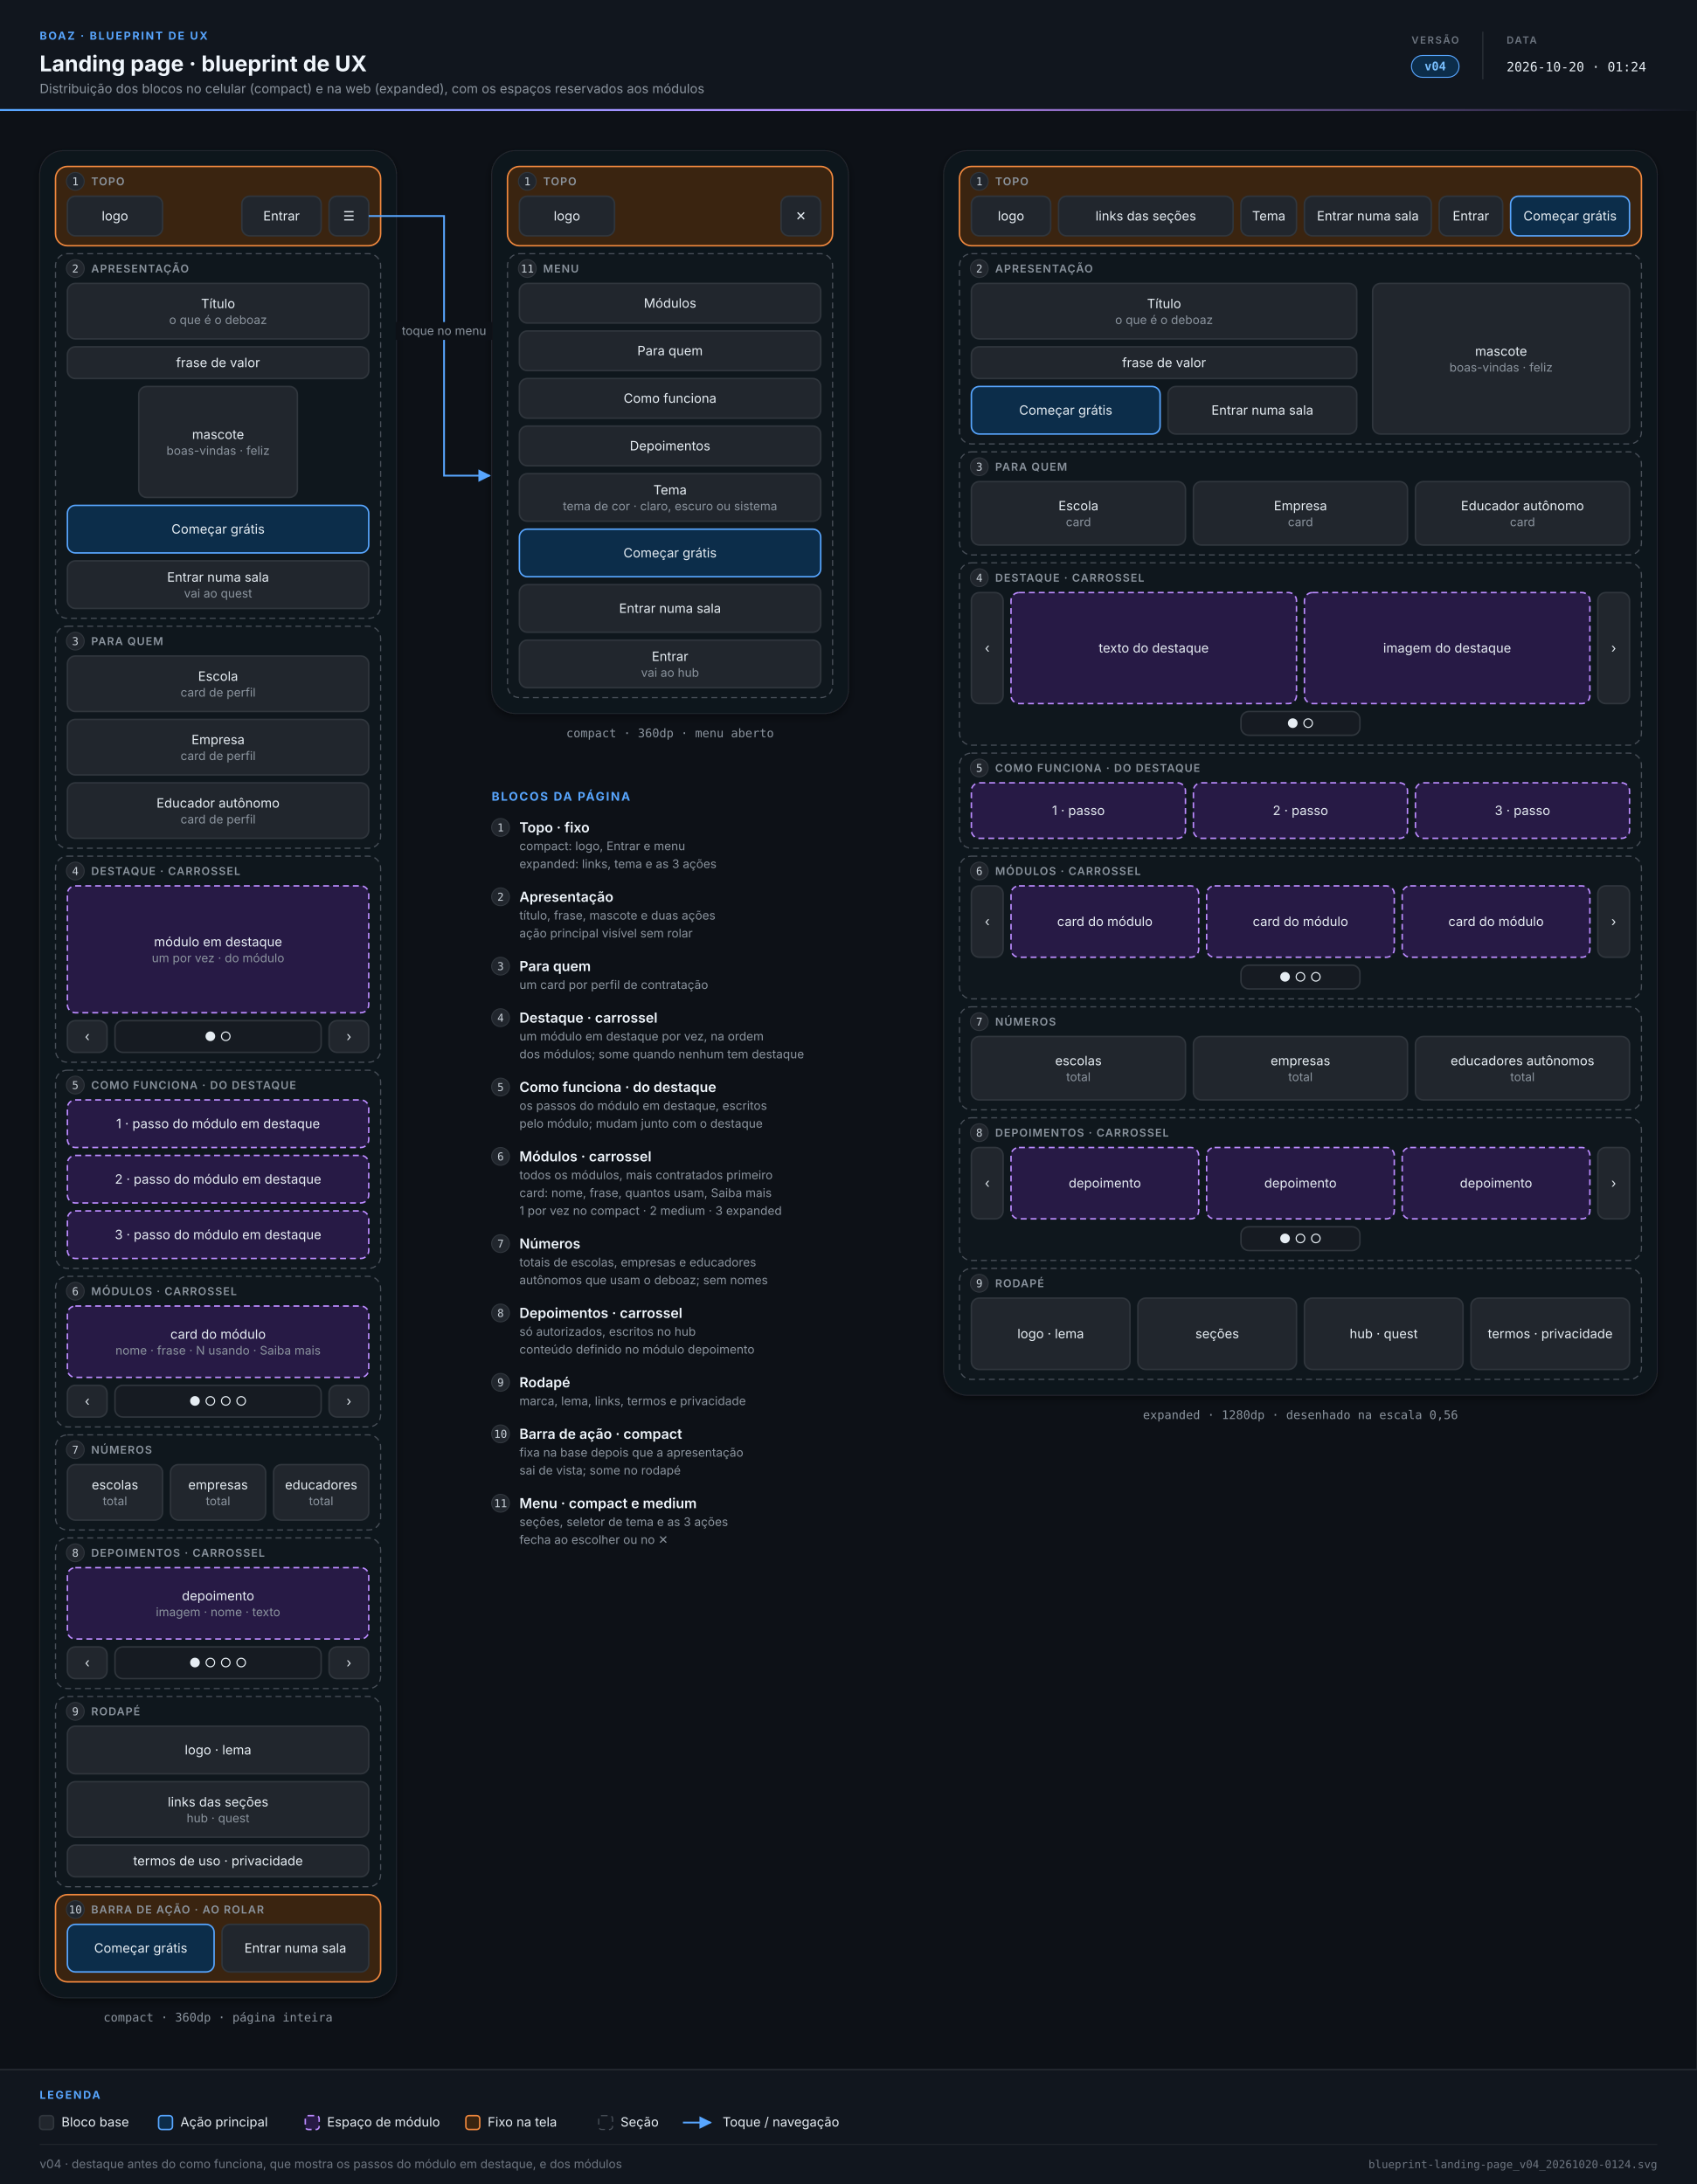
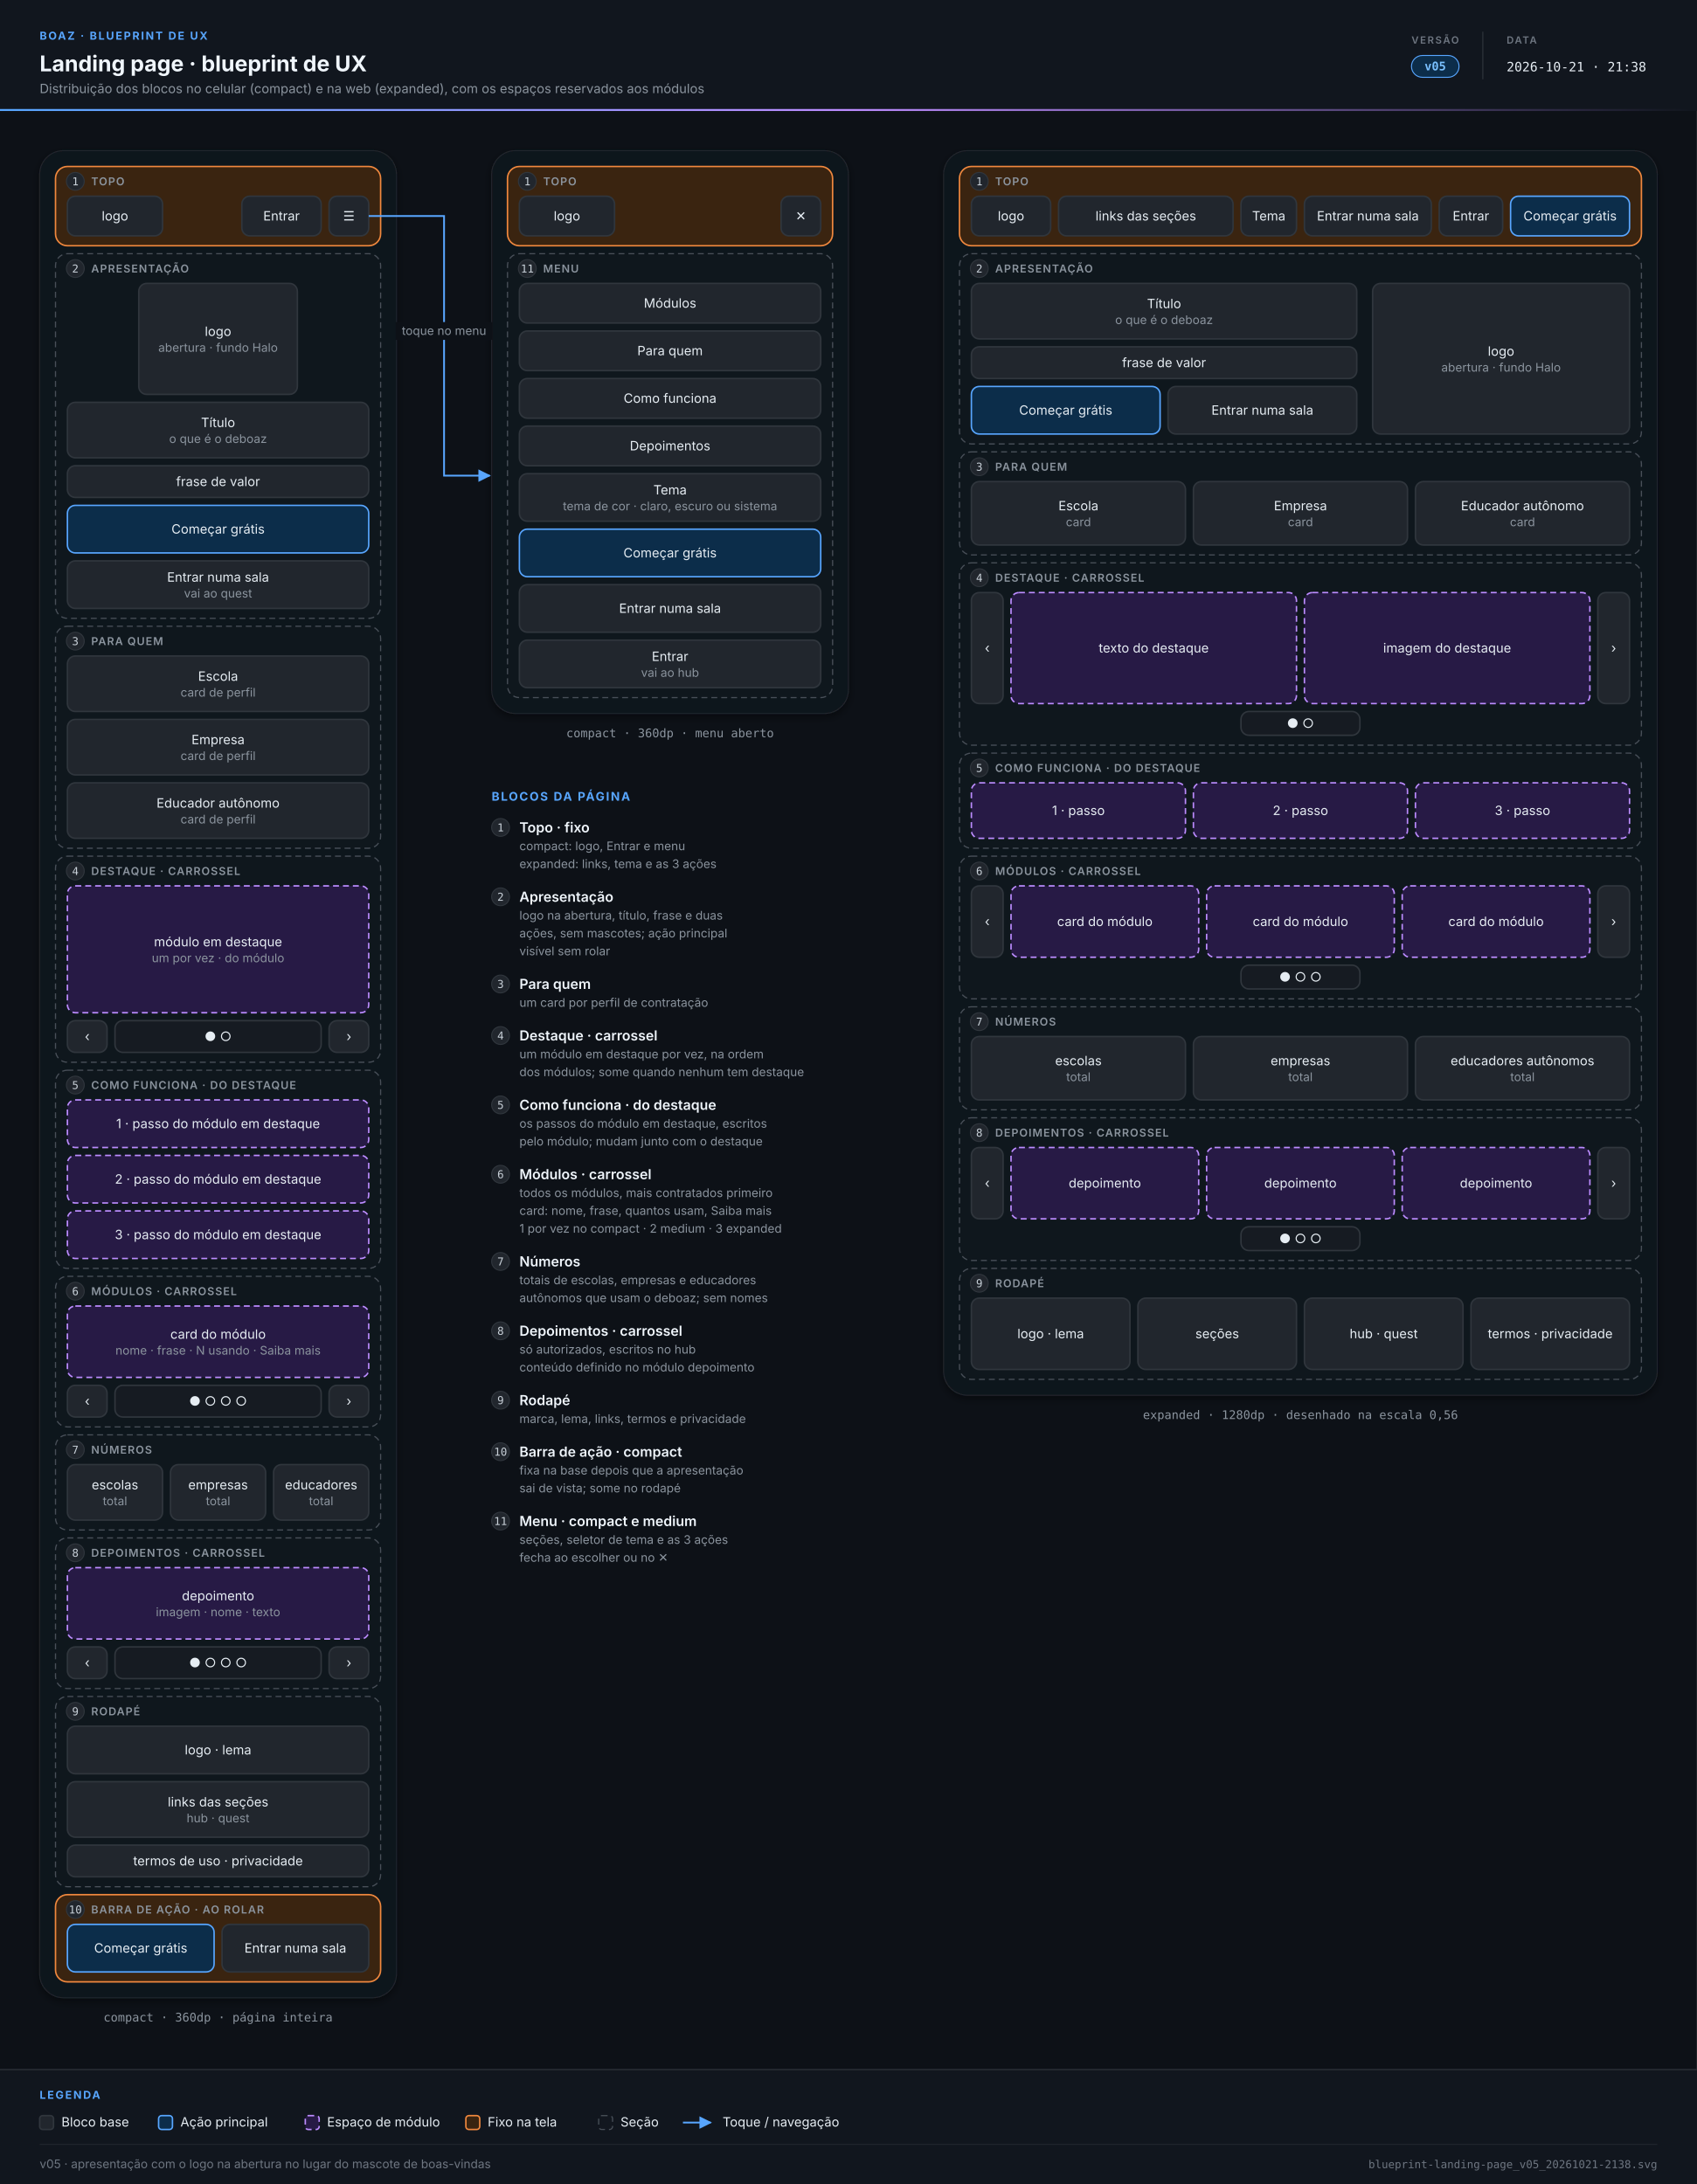
<svg xmlns="http://www.w3.org/2000/svg" viewBox="0 0 1712 2204" width="1712" height="2204">
  <style>
    /* ── base ─────────────────────────────────────────── */
    .bg            { fill: #0d1117; }
    :root          { background: #0d1117; } /* aberto sozinho no navegador, o fundo escuro cobre a janela toda */
    text           { font-family: Inter, "Segoe UI", Roboto, "Helvetica Neue", Helvetica, Arial, sans-serif; font-size: 13px; fill: #e6edf3; }
    .title         { font-size: 22px; font-weight: 700; fill: #f0f6fc; }
    .subtitle      { font-size: 13px; fill: #8b949e; }
    .section       { font-size: 12px; font-weight: 700; letter-spacing: 0.12em; fill: #58a6ff; }
    .label         { font-size: 13px; fill: #e6edf3; }
    .label-strong  { font-size: 14px; font-weight: 600; fill: #f0f6fc; }
    .label-underline { text-decoration: underline; }
    .muted         { font-size: 12px; fill: #8b949e; }
    .mono          { font-family: "JetBrains Mono", "SF Mono", Menlo, Consolas, monospace; font-size: 12px; fill: #8b949e; }
    .divider       { stroke: #21262d; stroke-width: 1; }
    .panel         { fill: #10151c; stroke: #21262d; stroke-width: 1; }

    /* ── nós: uma cor por papel, no máximo 4 por diagrama ── */
    .node          { fill: #161b22; stroke: #30363d; stroke-width: 1.5; }
    .node-face     { fill: #21262d; stroke: #30363d; stroke-width: 1.5; stroke-linejoin: round; }
    .node-blue     { fill: #0c2d4a; stroke: #58a6ff; stroke-width: 1.5; }
    .node-green    { fill: #0f2e1b; stroke: #3fb950; stroke-width: 1.5; }
    .node-purple   { fill: #271a45; stroke: #bc8cff; stroke-width: 1.5; }
    .node-orange   { fill: #3a2410; stroke: #f0883e; stroke-width: 1.5; }
    .node-red      { fill: #3b1219; stroke: #f85149; stroke-width: 1.5; }
    .node-external { fill: #1c2128; stroke: #6e7681; stroke-width: 1.5; }

    /* ── fronteiras (conta, região, rede, módulo) ─────── */
    .boundary       { fill: #161b22; fill-opacity: 0.35; stroke: #484f58; stroke-width: 1.2; stroke-dasharray: 6 4; }
    .boundary-label { font-size: 11px; font-weight: 600; letter-spacing: 0.08em; fill: #8b949e; }

    /* ── arestas e comunicação ─────────────────────────── */
    .edge          { fill: none; stroke: #8b949e; stroke-width: 1.5; }
    .edge-accent   { fill: none; stroke: #58a6ff; stroke-width: 1.8; }
    .edge-async    { stroke-dasharray: 6 4; }
    .edge-data     { stroke-dasharray: 1 5; stroke-linecap: round; stroke-width: 2.2; }
    .edge-label-bg { fill: #0d1117; }
    .arrow-head    { fill: #8b949e; }
    .arrow-accent  { fill: #58a6ff; }
    .lifeline      { stroke: #30363d; stroke-width: 1.2; stroke-dasharray: 4 4; }
    .chip          { fill: #21262d; stroke: #30363d; stroke-width: 1; }
    .chip-text     { font-family: "JetBrains Mono", "SF Mono", Menlo, Consolas, monospace; font-size: 11px; fill: #c9d1d9; }

    /* ── ícones neutros (#ic-*, #uml-*) ───────────────── */
    .ico           { fill: none; stroke: #c9d1d9; stroke-width: 1.5; stroke-linecap: round; stroke-linejoin: round; }
    .ico-fill      { fill: #c9d1d9; }
    .ico-solid     { fill: #161b22; stroke: #c9d1d9; stroke-width: 1.5; stroke-linejoin: round; }

    /* ── notação UML ───────────────────────────────────── */
    .ink           { fill: #e6edf3; }
    .ink-ring      { fill: none; stroke: #e6edf3; stroke-width: 1.5; }
    .node-note     { fill: #2b2311; stroke: #d29922; stroke-width: 1.2; }
    .uml-keyword   { font-size: 11px; font-style: italic; fill: #8b949e; }
    .activation    { fill: #21262d; stroke: #8b949e; stroke-width: 1.2; }
    .frame-tag     { fill: #21262d; stroke: #484f58; stroke-width: 1.2; }
    .frame-op      { font-size: 11px; font-weight: 700; fill: #c9d1d9; }
    .arrow-open    { fill: none; stroke: #8b949e; stroke-width: 1.4; stroke-linejoin: round; }
    .arrow-hollow  { fill: #0d1117; stroke: #8b949e; stroke-width: 1.2; stroke-linejoin: round; }

    /* ── marca d'água: topo e rodapé (seção 7) ────────── */
    .wm-band       { fill: #11161e; }
    .wm-accent     { fill: url(#marca-acento); }
    .wm-sep        { stroke: #30363d; stroke-width: 1; }
    .wm-frame      { fill: none; stroke: #30363d; stroke-width: 1; }
    .wm-eyebrow    { font-size: 11px; font-weight: 700; letter-spacing: 0.14em; fill: #58a6ff; }
    .wm-meta-label { font-size: 10px; font-weight: 600; letter-spacing: 0.14em; fill: #6e7681; }
    .wm-meta-value { font-family: "JetBrains Mono", "SF Mono", Menlo, Consolas, monospace; font-size: 13px; fill: #e6edf3; }
    .wm-badge      { fill: #0c2d4a; stroke: #58a6ff; stroke-width: 1; }
    .wm-badge-text { font-family: "JetBrains Mono", "SF Mono", Menlo, Consolas, monospace; font-size: 12px; font-weight: 700; fill: #79c0ff; }
    .wm-file       { font-family: "JetBrains Mono", "SF Mono", Menlo, Consolas, monospace; font-size: 11px; fill: #6e7681; }
    .footer        { font-size: 12px; fill: #6e7681; }
  </style>
  <defs>
    <marker id="seta" viewBox="0 0 10 10" refX="9" refY="5" markerWidth="7" markerHeight="7" orient="auto-start-reverse">
      <path d="M0,0 L10,5 L0,10 z" class="arrow-head" />
    </marker>
    <marker id="seta-destaque" viewBox="0 0 10 10" refX="9" refY="5" markerWidth="7" markerHeight="7" orient="auto-start-reverse">
      <path d="M0,0 L10,5 L0,10 z" class="arrow-accent" />
    </marker>
    <marker id="seta-aberta" viewBox="-1 -1 12 12" refX="10" refY="5" markerWidth="8" markerHeight="8" orient="auto-start-reverse">
      <path d="M0,0 L10,5 L0,10" class="arrow-open" />
    </marker>
    <marker id="heranca" viewBox="-1 -1 14 14" refX="12" refY="6" markerWidth="10" markerHeight="10" orient="auto-start-reverse">
      <path d="M0,0 L12,6 L0,12 z" class="arrow-hollow" />
    </marker>
    <marker id="extensao" viewBox="-1 -1 14 14" refX="12" refY="6" markerWidth="10" markerHeight="10" orient="auto-start-reverse">
      <path d="M0,0 L12,6 L0,12 z" class="arrow-head" />
    </marker>
    <marker id="composicao" viewBox="-1 -1 16 10" refX="14" refY="4" markerWidth="16" markerHeight="11" orient="auto-start-reverse">
      <path d="M0,4 L7,0 L14,4 L7,8 z" class="arrow-head" />
    </marker>
    <marker id="agregacao" viewBox="-1 -1 16 10" refX="14" refY="4" markerWidth="16" markerHeight="11" orient="auto-start-reverse">
      <path d="M0,4 L7,0 L14,4 L7,8 z" class="arrow-hollow" />
    </marker>
    <marker id="er-um" viewBox="0 0 16 12" refX="16" refY="6" markerWidth="16" markerHeight="12" markerUnits="userSpaceOnUse" orient="auto-start-reverse">
      <path d="M6,0 V12 M10,0 V12" class="arrow-open" />
    </marker>
    <marker id="er-muitos" viewBox="0 0 16 12" refX="16" refY="6" markerWidth="16" markerHeight="12" markerUnits="userSpaceOnUse" orient="auto-start-reverse">
      <path d="M4,0 V12 M6,6 L16,0 M6,6 L16,12" class="arrow-open" />
    </marker>
    <filter id="sombra" x="-10%" y="-10%" width="120%" height="140%">
      <feDropShadow dx="0" dy="3" stdDeviation="4" flood-color="#000000" flood-opacity="0.45" />
    </filter>
    <linearGradient id="marca-acento" x1="0" y1="0" x2="1" y2="0">
      <stop offset="0" stop-color="#58a6ff" />
      <stop offset="0.5" stop-color="#bc8cff" />
      <stop offset="1" stop-color="#bc8cff" stop-opacity="0" />
    </linearGradient>
  </defs>
  <rect class="bg" x="0" y="0" width="1712" height="2204" />
  <g id="marca-topo">
    <rect class="wm-band" x="0" y="0" width="1712" height="112" />
    <rect class="wm-accent" x="0" y="110" width="1712" height="2" />
    <text class="wm-eyebrow" x="40" y="40">BOAZ · BLUEPRINT DE UX</text>
    <text class="title" x="40" y="72">Landing page · blueprint de UX</text>
    <text class="subtitle" x="40" y="94">Distribuição dos blocos no celular (compact) e na web (expanded), com os espaços reservados aos módulos</text>
    <text class="wm-meta-label" x="1424" y="44">VERSÃO</text>
    <rect class="wm-badge" x="1424" y="56" width="48" height="22" rx="11" />
-     <text class="wm-badge-text" x="1448" y="71" text-anchor="middle">v04</text>
+     <text class="wm-badge-text" x="1448" y="71" text-anchor="middle">v05</text>
    <line class="wm-sep" x1="1496" y1="32" x2="1496" y2="80" />
    <text class="wm-meta-label" x="1520" y="44">DATA</text>
-     <text class="wm-meta-value" x="1520" y="72">2026-10-20 · 01:24</text>
+     <text class="wm-meta-value" x="1520" y="72">2026-10-21 · 21:38</text>
  </g>
  <g id="compact-pagina">
    <rect class="panel" x="40" y="152" width="360" height="1864" rx="24" filter="url(#sombra)" />
    <g id="c-topo">
      <rect class="node-orange" x="56" y="168" width="328" height="80" rx="12" />
      <circle class="chip" cx="76" cy="183" r="9" />
      <text class="chip-text" x="76" y="187" text-anchor="middle">1</text>
      <text class="boundary-label" x="92" y="187">TOPO</text>
      <rect class="node-face" x="68" y="198" width="96" height="40" rx="8" />
      <text class="label" x="116" y="222.5" text-anchor="middle">logo</text>
      <rect class="node-face" x="244" y="198" width="80" height="40" rx="8" />
      <text class="label" x="284" y="222.5" text-anchor="middle">Entrar</text>
      <rect class="node-face" x="332" y="198" width="40" height="40" rx="8" />
      <text class="label" x="352" y="222.5" text-anchor="middle">☰</text>
    </g>
    <g id="c-apresentacao">
      <rect class="boundary" x="56" y="256" width="328" height="368" rx="12" />
      <circle class="chip" cx="76" cy="271" r="9" />
      <text class="chip-text" x="76" y="275" text-anchor="middle">2</text>
      <text class="boundary-label" x="92" y="275">APRESENTAÇÃO</text>
-       <rect class="node-face" x="68" y="286" width="304" height="56" rx="8" />
-       <text class="label" x="220" y="311" text-anchor="middle">Título</text>
-       <text class="muted" x="220" y="327" text-anchor="middle">o que é o deboaz</text>
-       <rect class="node-face" x="68" y="350" width="304" height="32" rx="8" />
-       <text class="label" x="220" y="370.5" text-anchor="middle">frase de valor</text>
-       <rect class="node-face" x="140" y="390" width="160" height="112" rx="8" />
-       <text class="label" x="220" y="443" text-anchor="middle">mascote</text>
-       <text class="muted" x="220" y="459" text-anchor="middle">boas-vindas · feliz</text>
+       <rect class="node-face" x="140" y="286" width="160" height="112" rx="8" />
+       <text class="label" x="220" y="339" text-anchor="middle">logo</text>
+       <text class="muted" x="220" y="355" text-anchor="middle">abertura · fundo Halo</text>
+       <rect class="node-face" x="68" y="406" width="304" height="56" rx="8" />
+       <text class="label" x="220" y="431" text-anchor="middle">Título</text>
+       <text class="muted" x="220" y="447" text-anchor="middle">o que é o deboaz</text>
+       <rect class="node-face" x="68" y="470" width="304" height="32" rx="8" />
+       <text class="label" x="220" y="490.5" text-anchor="middle">frase de valor</text>
      <rect class="node-blue" x="68" y="510" width="304" height="48" rx="8" />
      <text class="label" x="220" y="538.5" text-anchor="middle">Começar grátis</text>
      <rect class="node-face" x="68" y="566" width="304" height="48" rx="8" />
      <text class="label" x="220" y="587" text-anchor="middle">Entrar numa sala</text>
      <text class="muted" x="220" y="603" text-anchor="middle">vai ao quest</text>
    </g>
    <g id="c-para-quem">
      <rect class="boundary" x="56" y="632" width="328" height="224" rx="12" />
      <circle class="chip" cx="76" cy="647" r="9" />
      <text class="chip-text" x="76" y="651" text-anchor="middle">3</text>
      <text class="boundary-label" x="92" y="651">PARA QUEM</text>
      <rect class="node-face" x="68" y="662" width="304" height="56" rx="8" />
      <text class="label" x="220" y="687" text-anchor="middle">Escola</text>
      <text class="muted" x="220" y="703" text-anchor="middle">card de perfil</text>
      <rect class="node-face" x="68" y="726" width="304" height="56" rx="8" />
      <text class="label" x="220" y="751" text-anchor="middle">Empresa</text>
      <text class="muted" x="220" y="767" text-anchor="middle">card de perfil</text>
      <rect class="node-face" x="68" y="790" width="304" height="56" rx="8" />
      <text class="label" x="220" y="815" text-anchor="middle">Educador autônomo</text>
      <text class="muted" x="220" y="831" text-anchor="middle">card de perfil</text>
    </g>
    <g id="c-destaques">
      <rect class="boundary" x="56" y="864" width="328" height="208" rx="12" />
      <circle class="chip" cx="76" cy="879" r="9" />
      <text class="chip-text" x="76" y="883" text-anchor="middle">4</text>
      <text class="boundary-label" x="92" y="883">DESTAQUE · CARROSSEL</text>
      <rect class="node-purple edge-async" x="68" y="894" width="304" height="128" rx="8" />
      <text class="label" x="220" y="955" text-anchor="middle">módulo em destaque</text>
      <text class="muted" x="220" y="971" text-anchor="middle">um por vez · do módulo</text>
      <rect class="node-face" x="68" y="1030" width="40" height="32" rx="8" />
      <text class="label" x="88" y="1050.5" text-anchor="middle">‹</text>
      <rect class="node" x="116" y="1030" width="208" height="32" rx="8" />
      <text class="label" x="220" y="1050.5" text-anchor="middle">● ○</text>
      <rect class="node-face" x="332" y="1030" width="40" height="32" rx="8" />
      <text class="label" x="352" y="1050.5" text-anchor="middle">›</text>
    </g>
    <g id="c-como-funciona">
      <rect class="boundary" x="56" y="1080" width="328" height="200" rx="12" />
      <circle class="chip" cx="76" cy="1095" r="9" />
      <text class="chip-text" x="76" y="1099" text-anchor="middle">5</text>
      <text class="boundary-label" x="92" y="1099">COMO FUNCIONA · DO DESTAQUE</text>
      <rect class="node-purple edge-async" x="68" y="1110" width="304" height="48" rx="8" />
      <text class="label" x="220" y="1138.5" text-anchor="middle">1 · passo do módulo em destaque</text>
      <rect class="node-purple edge-async" x="68" y="1166" width="304" height="48" rx="8" />
      <text class="label" x="220" y="1194.5" text-anchor="middle">2 · passo do módulo em destaque</text>
      <rect class="node-purple edge-async" x="68" y="1222" width="304" height="48" rx="8" />
      <text class="label" x="220" y="1250.5" text-anchor="middle">3 · passo do módulo em destaque</text>
    </g>
    <g id="c-modulos">
      <rect class="boundary" x="56" y="1288" width="328" height="152" rx="12" />
      <circle class="chip" cx="76" cy="1303" r="9" />
      <text class="chip-text" x="76" y="1307" text-anchor="middle">6</text>
      <text class="boundary-label" x="92" y="1307">MÓDULOS · CARROSSEL</text>
      <rect class="node-purple edge-async" x="68" y="1318" width="304" height="72" rx="8" />
      <text class="label" x="220" y="1351" text-anchor="middle">card do módulo</text>
      <text class="muted" x="220" y="1367" text-anchor="middle">nome · frase · N usando · Saiba mais</text>
      <rect class="node-face" x="68" y="1398" width="40" height="32" rx="8" />
      <text class="label" x="88" y="1418.5" text-anchor="middle">‹</text>
      <rect class="node" x="116" y="1398" width="208" height="32" rx="8" />
      <text class="label" x="220" y="1418.5" text-anchor="middle">● ○ ○ ○</text>
      <rect class="node-face" x="332" y="1398" width="40" height="32" rx="8" />
      <text class="label" x="352" y="1418.5" text-anchor="middle">›</text>
    </g>
    <g id="c-numeros">
      <rect class="boundary" x="56" y="1448" width="328" height="96" rx="12" />
      <circle class="chip" cx="76" cy="1463" r="9" />
      <text class="chip-text" x="76" y="1467" text-anchor="middle">7</text>
      <text class="boundary-label" x="92" y="1467">NÚMEROS</text>
      <rect class="node-face" x="68" y="1478" width="96" height="56" rx="8" />
      <text class="label" x="116" y="1503" text-anchor="middle">escolas</text>
      <text class="muted" x="116" y="1519" text-anchor="middle">total</text>
      <rect class="node-face" x="172" y="1478" width="96" height="56" rx="8" />
      <text class="label" x="220" y="1503" text-anchor="middle">empresas</text>
      <text class="muted" x="220" y="1519" text-anchor="middle">total</text>
      <rect class="node-face" x="276" y="1478" width="96" height="56" rx="8" />
      <text class="label" x="324" y="1503" text-anchor="middle">educadores</text>
      <text class="muted" x="324" y="1519" text-anchor="middle">total</text>
    </g>
    <g id="c-depoimentos">
      <rect class="boundary" x="56" y="1552" width="328" height="152" rx="12" />
      <circle class="chip" cx="76" cy="1567" r="9" />
      <text class="chip-text" x="76" y="1571" text-anchor="middle">8</text>
      <text class="boundary-label" x="92" y="1571">DEPOIMENTOS · CARROSSEL</text>
      <rect class="node-purple edge-async" x="68" y="1582" width="304" height="72" rx="8" />
      <text class="label" x="220" y="1615" text-anchor="middle">depoimento</text>
      <text class="muted" x="220" y="1631" text-anchor="middle">imagem · nome · texto</text>
      <rect class="node-face" x="68" y="1662" width="40" height="32" rx="8" />
      <text class="label" x="88" y="1682.5" text-anchor="middle">‹</text>
      <rect class="node" x="116" y="1662" width="208" height="32" rx="8" />
      <text class="label" x="220" y="1682.5" text-anchor="middle">● ○ ○ ○</text>
      <rect class="node-face" x="332" y="1662" width="40" height="32" rx="8" />
      <text class="label" x="352" y="1682.5" text-anchor="middle">›</text>
    </g>
    <g id="c-rodape">
      <rect class="boundary" x="56" y="1712" width="328" height="192" rx="12" />
      <circle class="chip" cx="76" cy="1727" r="9" />
      <text class="chip-text" x="76" y="1731" text-anchor="middle">9</text>
      <text class="boundary-label" x="92" y="1731">RODAPÉ</text>
      <rect class="node-face" x="68" y="1742" width="304" height="48" rx="8" />
      <text class="label" x="220" y="1770.5" text-anchor="middle">logo · lema</text>
      <rect class="node-face" x="68" y="1798" width="304" height="56" rx="8" />
      <text class="label" x="220" y="1823" text-anchor="middle">links das seções</text>
      <text class="muted" x="220" y="1839" text-anchor="middle">hub · quest</text>
      <rect class="node-face" x="68" y="1862" width="304" height="32" rx="8" />
      <text class="label" x="220" y="1882.5" text-anchor="middle">termos de uso · privacidade</text>
    </g>
    <g id="c-barra-acao">
      <rect class="node-orange" x="56" y="1912" width="328" height="88" rx="12" />
      <circle class="chip" cx="76" cy="1927" r="9" />
      <text class="chip-text" x="76" y="1931" text-anchor="middle">10</text>
      <text class="boundary-label" x="92" y="1931">BARRA DE AÇÃO · AO ROLAR</text>
      <rect class="node-blue" x="68" y="1942" width="148" height="48" rx="8" />
      <text class="label" x="142" y="1970.5" text-anchor="middle">Começar grátis</text>
      <rect class="node-face" x="224" y="1942" width="148" height="48" rx="8" />
      <text class="label" x="298" y="1970.5" text-anchor="middle">Entrar numa sala</text>
    </g>
    <text class="mono" x="220" y="2040" text-anchor="middle">compact · 360dp · página inteira</text>
  </g>
  <g id="compact-menu">
    <rect class="panel" x="496" y="152" width="360" height="568" rx="24" filter="url(#sombra)" />
    <g id="m-topo">
      <rect class="node-orange" x="512" y="168" width="328" height="80" rx="12" />
      <circle class="chip" cx="532" cy="183" r="9" />
      <text class="chip-text" x="532" y="187" text-anchor="middle">1</text>
      <text class="boundary-label" x="548" y="187">TOPO</text>
      <rect class="node-face" x="524" y="198" width="96" height="40" rx="8" />
      <text class="label" x="572" y="222.5" text-anchor="middle">logo</text>
      <rect class="node-face" x="788" y="198" width="40" height="40" rx="8" />
      <text class="label" x="808" y="222.5" text-anchor="middle">✕</text>
    </g>
    <g id="m-gaveta">
      <rect class="boundary" x="512" y="256" width="328" height="448" rx="12" />
      <circle class="chip" cx="532" cy="271" r="9" />
      <text class="chip-text" x="532" y="275" text-anchor="middle">11</text>
      <text class="boundary-label" x="548" y="275">MENU</text>
      <rect class="node-face" x="524" y="286" width="304" height="40" rx="8" />
      <text class="label" x="676" y="310.5" text-anchor="middle">Módulos</text>
      <rect class="node-face" x="524" y="334" width="304" height="40" rx="8" />
      <text class="label" x="676" y="358.5" text-anchor="middle">Para quem</text>
      <rect class="node-face" x="524" y="382" width="304" height="40" rx="8" />
      <text class="label" x="676" y="406.5" text-anchor="middle">Como funciona</text>
      <rect class="node-face" x="524" y="430" width="304" height="40" rx="8" />
      <text class="label" x="676" y="454.5" text-anchor="middle">Depoimentos</text>
      <rect class="node-face" x="524" y="478" width="304" height="48" rx="8" />
      <text class="label" x="676" y="499" text-anchor="middle">Tema</text>
      <text class="muted" x="676" y="515" text-anchor="middle">tema de cor · claro, escuro ou sistema</text>
      <rect class="node-blue" x="524" y="534" width="304" height="48" rx="8" />
      <text class="label" x="676" y="562.5" text-anchor="middle">Começar grátis</text>
      <rect class="node-face" x="524" y="590" width="304" height="48" rx="8" />
      <text class="label" x="676" y="618.5" text-anchor="middle">Entrar numa sala</text>
      <rect class="node-face" x="524" y="646" width="304" height="48" rx="8" />
      <text class="label" x="676" y="667" text-anchor="middle">Entrar</text>
      <text class="muted" x="676" y="683" text-anchor="middle">vai ao hub</text>
    </g>
    <text class="mono" x="676" y="744" text-anchor="middle">compact · 360dp · menu aberto</text>
  </g>
  <path class="edge-accent" d="M372,218 H448 V480 H494" marker-end="url(#seta-destaque)" />
  <rect class="edge-label-bg" x="399.1" y="325" width="97.8" height="18" />
  <text class="muted" x="448" y="338" text-anchor="middle">toque no menu</text>
  <g id="expanded-pagina">
    <rect class="panel" x="952" y="152" width="720" height="1256" rx="24" filter="url(#sombra)" />
    <g id="e-topo">
      <rect class="node-orange" x="968" y="168" width="688" height="80" rx="12" />
      <circle class="chip" cx="988" cy="183" r="9" />
      <text class="chip-text" x="988" y="187" text-anchor="middle">1</text>
      <text class="boundary-label" x="1004" y="187">TOPO</text>
      <rect class="node-face" x="980" y="198" width="80" height="40" rx="8" />
      <text class="label" x="1020" y="222.5" text-anchor="middle">logo</text>
      <rect class="node-face" x="1068" y="198" width="176" height="40" rx="8" />
      <text class="label" x="1156" y="222.5" text-anchor="middle">links das seções</text>
      <rect class="node-face" x="1252" y="198" width="56" height="40" rx="8" />
      <text class="label" x="1280" y="222.5" text-anchor="middle">Tema</text>
      <rect class="node-face" x="1316" y="198" width="128" height="40" rx="8" />
      <text class="label" x="1380" y="222.5" text-anchor="middle">Entrar numa sala</text>
      <rect class="node-face" x="1452" y="198" width="64" height="40" rx="8" />
      <text class="label" x="1484" y="222.5" text-anchor="middle">Entrar</text>
      <rect class="node-blue" x="1524" y="198" width="120" height="40" rx="8" />
      <text class="label" x="1584" y="222.5" text-anchor="middle">Começar grátis</text>
    </g>
    <g id="e-apresentacao">
      <rect class="boundary" x="968" y="256" width="688" height="192" rx="12" />
      <circle class="chip" cx="988" cy="271" r="9" />
      <text class="chip-text" x="988" y="275" text-anchor="middle">2</text>
      <text class="boundary-label" x="1004" y="275">APRESENTAÇÃO</text>
      <rect class="node-face" x="980" y="286" width="388.8" height="56" rx="8" />
      <text class="label" x="1174.4" y="311" text-anchor="middle">Título</text>
      <text class="muted" x="1174.4" y="327" text-anchor="middle">o que é o deboaz</text>
      <rect class="node-face" x="980" y="350" width="388.8" height="32" rx="8" />
      <text class="label" x="1174.4" y="370.5" text-anchor="middle">frase de valor</text>
      <rect class="node-blue" x="980" y="390" width="190.4" height="48" rx="8" />
      <text class="label" x="1075.2" y="418.5" text-anchor="middle">Começar grátis</text>
      <rect class="node-face" x="1178.4" y="390" width="190.4" height="48" rx="8" />
      <text class="label" x="1273.6" y="418.5" text-anchor="middle">Entrar numa sala</text>
      <rect class="node-face" x="1384.8" y="286" width="259.2" height="152" rx="8" />
-       <text class="label" x="1514.4" y="359" text-anchor="middle">mascote</text>
-       <text class="muted" x="1514.4" y="375" text-anchor="middle">boas-vindas · feliz</text>
+       <text class="label" x="1514.4" y="359" text-anchor="middle">logo</text>
+       <text class="muted" x="1514.4" y="375" text-anchor="middle">abertura · fundo Halo</text>
    </g>
    <g id="e-para-quem">
      <rect class="boundary" x="968" y="456" width="688" height="104" rx="12" />
      <circle class="chip" cx="988" cy="471" r="9" />
      <text class="chip-text" x="988" y="475" text-anchor="middle">3</text>
      <text class="boundary-label" x="1004" y="475">PARA QUEM</text>
      <rect class="node-face" x="980" y="486" width="216" height="64" rx="8" />
      <text class="label" x="1088" y="515" text-anchor="middle">Escola</text>
      <text class="muted" x="1088" y="531" text-anchor="middle">card</text>
      <rect class="node-face" x="1204" y="486" width="216" height="64" rx="8" />
      <text class="label" x="1312" y="515" text-anchor="middle">Empresa</text>
      <text class="muted" x="1312" y="531" text-anchor="middle">card</text>
      <rect class="node-face" x="1428" y="486" width="216" height="64" rx="8" />
      <text class="label" x="1536" y="515" text-anchor="middle">Educador autônomo</text>
      <text class="muted" x="1536" y="531" text-anchor="middle">card</text>
    </g>
    <g id="e-destaques">
      <rect class="boundary" x="968" y="568" width="688" height="184" rx="12" />
      <circle class="chip" cx="988" cy="583" r="9" />
      <text class="chip-text" x="988" y="587" text-anchor="middle">4</text>
      <text class="boundary-label" x="1004" y="587">DESTAQUE · CARROSSEL</text>
      <rect class="node-face" x="980" y="598" width="32" height="112" rx="8" />
      <text class="label" x="996" y="658.5" text-anchor="middle">‹</text>
      <rect class="node-purple edge-async" x="1020" y="598" width="288" height="112" rx="8" />
      <text class="label" x="1164" y="658.5" text-anchor="middle">texto do destaque</text>
      <rect class="node-purple edge-async" x="1316" y="598" width="288" height="112" rx="8" />
      <text class="label" x="1460" y="658.5" text-anchor="middle">imagem do destaque</text>
      <rect class="node-face" x="1612" y="598" width="32" height="112" rx="8" />
      <text class="label" x="1628" y="658.5" text-anchor="middle">›</text>
      <rect class="node" x="1252" y="718" width="120" height="24" rx="8" />
      <text class="label" x="1312" y="734.5" text-anchor="middle">● ○</text>
    </g>
    <g id="e-como-funciona">
      <rect class="boundary" x="968" y="760" width="688" height="96" rx="12" />
      <circle class="chip" cx="988" cy="775" r="9" />
      <text class="chip-text" x="988" y="779" text-anchor="middle">5</text>
      <text class="boundary-label" x="1004" y="779">COMO FUNCIONA · DO DESTAQUE</text>
      <rect class="node-purple edge-async" x="980" y="790" width="216" height="56" rx="8" />
      <text class="label" x="1088" y="822.5" text-anchor="middle">1 · passo</text>
      <rect class="node-purple edge-async" x="1204" y="790" width="216" height="56" rx="8" />
      <text class="label" x="1312" y="822.5" text-anchor="middle">2 · passo</text>
      <rect class="node-purple edge-async" x="1428" y="790" width="216" height="56" rx="8" />
      <text class="label" x="1536" y="822.5" text-anchor="middle">3 · passo</text>
    </g>
    <g id="e-modulos">
      <rect class="boundary" x="968" y="864" width="688" height="144" rx="12" />
      <circle class="chip" cx="988" cy="879" r="9" />
      <text class="chip-text" x="988" y="883" text-anchor="middle">6</text>
      <text class="boundary-label" x="1004" y="883">MÓDULOS · CARROSSEL</text>
      <rect class="node-face" x="980" y="894" width="32" height="72" rx="8" />
      <text class="label" x="996" y="934.5" text-anchor="middle">‹</text>
      <rect class="node-purple edge-async" x="1020" y="894" width="189.333" height="72" rx="8" />
      <text class="label" x="1114.67" y="934.5" text-anchor="middle">card do módulo</text>
      <rect class="node-purple edge-async" x="1217.33" y="894" width="189.333" height="72" rx="8" />
      <text class="label" x="1312" y="934.5" text-anchor="middle">card do módulo</text>
      <rect class="node-purple edge-async" x="1414.67" y="894" width="189.333" height="72" rx="8" />
      <text class="label" x="1509.33" y="934.5" text-anchor="middle">card do módulo</text>
      <rect class="node-face" x="1612" y="894" width="32" height="72" rx="8" />
      <text class="label" x="1628" y="934.5" text-anchor="middle">›</text>
      <rect class="node" x="1252" y="974" width="120" height="24" rx="8" />
      <text class="label" x="1312" y="990.5" text-anchor="middle">● ○ ○</text>
    </g>
    <g id="e-numeros">
      <rect class="boundary" x="968" y="1016" width="688" height="104" rx="12" />
      <circle class="chip" cx="988" cy="1031" r="9" />
      <text class="chip-text" x="988" y="1035" text-anchor="middle">7</text>
      <text class="boundary-label" x="1004" y="1035">NÚMEROS</text>
      <rect class="node-face" x="980" y="1046" width="216" height="64" rx="8" />
      <text class="label" x="1088" y="1075" text-anchor="middle">escolas</text>
      <text class="muted" x="1088" y="1091" text-anchor="middle">total</text>
      <rect class="node-face" x="1204" y="1046" width="216" height="64" rx="8" />
      <text class="label" x="1312" y="1075" text-anchor="middle">empresas</text>
      <text class="muted" x="1312" y="1091" text-anchor="middle">total</text>
      <rect class="node-face" x="1428" y="1046" width="216" height="64" rx="8" />
      <text class="label" x="1536" y="1075" text-anchor="middle">educadores autônomos</text>
      <text class="muted" x="1536" y="1091" text-anchor="middle">total</text>
    </g>
    <g id="e-depoimentos">
      <rect class="boundary" x="968" y="1128" width="688" height="144" rx="12" />
      <circle class="chip" cx="988" cy="1143" r="9" />
      <text class="chip-text" x="988" y="1147" text-anchor="middle">8</text>
      <text class="boundary-label" x="1004" y="1147">DEPOIMENTOS · CARROSSEL</text>
      <rect class="node-face" x="980" y="1158" width="32" height="72" rx="8" />
      <text class="label" x="996" y="1198.5" text-anchor="middle">‹</text>
      <rect class="node-purple edge-async" x="1020" y="1158" width="189.333" height="72" rx="8" />
      <text class="label" x="1114.67" y="1198.5" text-anchor="middle">depoimento</text>
      <rect class="node-purple edge-async" x="1217.33" y="1158" width="189.333" height="72" rx="8" />
      <text class="label" x="1312" y="1198.5" text-anchor="middle">depoimento</text>
      <rect class="node-purple edge-async" x="1414.67" y="1158" width="189.333" height="72" rx="8" />
      <text class="label" x="1509.33" y="1198.5" text-anchor="middle">depoimento</text>
      <rect class="node-face" x="1612" y="1158" width="32" height="72" rx="8" />
      <text class="label" x="1628" y="1198.5" text-anchor="middle">›</text>
      <rect class="node" x="1252" y="1238" width="120" height="24" rx="8" />
      <text class="label" x="1312" y="1254.5" text-anchor="middle">● ○ ○</text>
    </g>
    <g id="e-rodape">
      <rect class="boundary" x="968" y="1280" width="688" height="112" rx="12" />
      <circle class="chip" cx="988" cy="1295" r="9" />
      <text class="chip-text" x="988" y="1299" text-anchor="middle">9</text>
      <text class="boundary-label" x="1004" y="1299">RODAPÉ</text>
      <rect class="node-face" x="980" y="1310" width="160" height="72" rx="8" />
      <text class="label" x="1060" y="1350.5" text-anchor="middle">logo · lema</text>
      <rect class="node-face" x="1148" y="1310" width="160" height="72" rx="8" />
      <text class="label" x="1228" y="1350.5" text-anchor="middle">seções</text>
      <rect class="node-face" x="1316" y="1310" width="160" height="72" rx="8" />
      <text class="label" x="1396" y="1350.5" text-anchor="middle">hub · quest</text>
      <rect class="node-face" x="1484" y="1310" width="160" height="72" rx="8" />
      <text class="label" x="1564" y="1350.5" text-anchor="middle">termos · privacidade</text>
    </g>
    <text class="mono" x="1312" y="1432" text-anchor="middle">expanded · 1280dp · desenhado na escala 0,56</text>
  </g>
  <g id="anotacoes">
    <text class="section" x="496" y="808">BLOCOS DA PÁGINA</text>
    <circle class="chip" cx="505" cy="835" r="9" />
    <text class="chip-text" x="505" y="839" text-anchor="middle">1</text>
    <text class="label-strong" x="524" y="840">Topo · fixo</text>
    <text class="muted" x="524" y="858">compact: logo, Entrar e menu</text>
    <text class="muted" x="524" y="876">expanded: links, tema e as 3 ações</text>
    <circle class="chip" cx="505" cy="905" r="9" />
    <text class="chip-text" x="505" y="909" text-anchor="middle">2</text>
    <text class="label-strong" x="524" y="910">Apresentação</text>
-     <text class="muted" x="524" y="928">título, frase, mascote e duas ações</text>
-     <text class="muted" x="524" y="946">ação principal visível sem rolar</text>
-     <circle class="chip" cx="505" cy="975" r="9" />
-     <text class="chip-text" x="505" y="979" text-anchor="middle">3</text>
-     <text class="label-strong" x="524" y="980">Para quem</text>
-     <text class="muted" x="524" y="998">um card por perfil de contratação</text>
-     <circle class="chip" cx="505" cy="1027" r="9" />
-     <text class="chip-text" x="505" y="1031" text-anchor="middle">4</text>
-     <text class="label-strong" x="524" y="1032">Destaque · carrossel</text>
-     <text class="muted" x="524" y="1050">um módulo em destaque por vez, na ordem</text>
-     <text class="muted" x="524" y="1068">dos módulos; some quando nenhum tem destaque</text>
-     <circle class="chip" cx="505" cy="1097" r="9" />
-     <text class="chip-text" x="505" y="1101" text-anchor="middle">5</text>
-     <text class="label-strong" x="524" y="1102">Como funciona · do destaque</text>
-     <text class="muted" x="524" y="1120">os passos do módulo em destaque, escritos</text>
-     <text class="muted" x="524" y="1138">pelo módulo; mudam junto com o destaque</text>
-     <circle class="chip" cx="505" cy="1167" r="9" />
-     <text class="chip-text" x="505" y="1171" text-anchor="middle">6</text>
-     <text class="label-strong" x="524" y="1172">Módulos · carrossel</text>
-     <text class="muted" x="524" y="1190">todos os módulos, mais contratados primeiro</text>
-     <text class="muted" x="524" y="1208">card: nome, frase, quantos usam, Saiba mais</text>
-     <text class="muted" x="524" y="1226">1 por vez no compact · 2 medium · 3 expanded</text>
-     <circle class="chip" cx="505" cy="1255" r="9" />
-     <text class="chip-text" x="505" y="1259" text-anchor="middle">7</text>
-     <text class="label-strong" x="524" y="1260">Números</text>
-     <text class="muted" x="524" y="1278">totais de escolas, empresas e educadores</text>
-     <text class="muted" x="524" y="1296">autônomos que usam o deboaz; sem nomes</text>
-     <circle class="chip" cx="505" cy="1325" r="9" />
-     <text class="chip-text" x="505" y="1329" text-anchor="middle">8</text>
-     <text class="label-strong" x="524" y="1330">Depoimentos · carrossel</text>
-     <text class="muted" x="524" y="1348">só autorizados, escritos no hub</text>
-     <text class="muted" x="524" y="1366">conteúdo definido no módulo depoimento</text>
-     <circle class="chip" cx="505" cy="1395" r="9" />
-     <text class="chip-text" x="505" y="1399" text-anchor="middle">9</text>
-     <text class="label-strong" x="524" y="1400">Rodapé</text>
-     <text class="muted" x="524" y="1418">marca, lema, links, termos e privacidade</text>
-     <circle class="chip" cx="505" cy="1447" r="9" />
-     <text class="chip-text" x="505" y="1451" text-anchor="middle">10</text>
-     <text class="label-strong" x="524" y="1452">Barra de ação · compact</text>
-     <text class="muted" x="524" y="1470">fixa na base depois que a apresentação</text>
-     <text class="muted" x="524" y="1488">sai de vista; some no rodapé</text>
-     <circle class="chip" cx="505" cy="1517" r="9" />
-     <text class="chip-text" x="505" y="1521" text-anchor="middle">11</text>
-     <text class="label-strong" x="524" y="1522">Menu · compact e medium</text>
-     <text class="muted" x="524" y="1540">seções, seletor de tema e as 3 ações</text>
-     <text class="muted" x="524" y="1558">fecha ao escolher ou no ✕</text>
+     <text class="muted" x="524" y="928">logo na abertura, título, frase e duas</text>
+     <text class="muted" x="524" y="946">ações, sem mascotes; ação principal</text>
+     <text class="muted" x="524" y="964">visível sem rolar</text>
+     <circle class="chip" cx="505" cy="993" r="9" />
+     <text class="chip-text" x="505" y="997" text-anchor="middle">3</text>
+     <text class="label-strong" x="524" y="998">Para quem</text>
+     <text class="muted" x="524" y="1016">um card por perfil de contratação</text>
+     <circle class="chip" cx="505" cy="1045" r="9" />
+     <text class="chip-text" x="505" y="1049" text-anchor="middle">4</text>
+     <text class="label-strong" x="524" y="1050">Destaque · carrossel</text>
+     <text class="muted" x="524" y="1068">um módulo em destaque por vez, na ordem</text>
+     <text class="muted" x="524" y="1086">dos módulos; some quando nenhum tem destaque</text>
+     <circle class="chip" cx="505" cy="1115" r="9" />
+     <text class="chip-text" x="505" y="1119" text-anchor="middle">5</text>
+     <text class="label-strong" x="524" y="1120">Como funciona · do destaque</text>
+     <text class="muted" x="524" y="1138">os passos do módulo em destaque, escritos</text>
+     <text class="muted" x="524" y="1156">pelo módulo; mudam junto com o destaque</text>
+     <circle class="chip" cx="505" cy="1185" r="9" />
+     <text class="chip-text" x="505" y="1189" text-anchor="middle">6</text>
+     <text class="label-strong" x="524" y="1190">Módulos · carrossel</text>
+     <text class="muted" x="524" y="1208">todos os módulos, mais contratados primeiro</text>
+     <text class="muted" x="524" y="1226">card: nome, frase, quantos usam, Saiba mais</text>
+     <text class="muted" x="524" y="1244">1 por vez no compact · 2 medium · 3 expanded</text>
+     <circle class="chip" cx="505" cy="1273" r="9" />
+     <text class="chip-text" x="505" y="1277" text-anchor="middle">7</text>
+     <text class="label-strong" x="524" y="1278">Números</text>
+     <text class="muted" x="524" y="1296">totais de escolas, empresas e educadores</text>
+     <text class="muted" x="524" y="1314">autônomos que usam o deboaz; sem nomes</text>
+     <circle class="chip" cx="505" cy="1343" r="9" />
+     <text class="chip-text" x="505" y="1347" text-anchor="middle">8</text>
+     <text class="label-strong" x="524" y="1348">Depoimentos · carrossel</text>
+     <text class="muted" x="524" y="1366">só autorizados, escritos no hub</text>
+     <text class="muted" x="524" y="1384">conteúdo definido no módulo depoimento</text>
+     <circle class="chip" cx="505" cy="1413" r="9" />
+     <text class="chip-text" x="505" y="1417" text-anchor="middle">9</text>
+     <text class="label-strong" x="524" y="1418">Rodapé</text>
+     <text class="muted" x="524" y="1436">marca, lema, links, termos e privacidade</text>
+     <circle class="chip" cx="505" cy="1465" r="9" />
+     <text class="chip-text" x="505" y="1469" text-anchor="middle">10</text>
+     <text class="label-strong" x="524" y="1470">Barra de ação · compact</text>
+     <text class="muted" x="524" y="1488">fixa na base depois que a apresentação</text>
+     <text class="muted" x="524" y="1506">sai de vista; some no rodapé</text>
+     <circle class="chip" cx="505" cy="1535" r="9" />
+     <text class="chip-text" x="505" y="1539" text-anchor="middle">11</text>
+     <text class="label-strong" x="524" y="1540">Menu · compact e medium</text>
+     <text class="muted" x="524" y="1558">seções, seletor de tema e as 3 ações</text>
+     <text class="muted" x="524" y="1576">fecha ao escolher ou no ✕</text>
  </g>
  <g id="marca-rodape" transform="translate(0,2088)">
    <rect class="wm-band" x="0" y="0" width="1712" height="116" />
    <line class="wm-sep" x1="0" y1="0.5" x2="1712" y2="0.5" />
    <text class="wm-eyebrow" x="40" y="30">LEGENDA</text>
    <rect class="node-face" x="40" y="47" width="14" height="14" rx="3" />
    <text class="label" x="62" y="58">Bloco base</text>
    <rect class="node-blue" x="160" y="47" width="14" height="14" rx="3" />
    <text class="label" x="182" y="58">Ação principal</text>
    <rect class="node-purple edge-async" x="308" y="47" width="14" height="14" rx="3" />
    <text class="label" x="330" y="58">Espaço de módulo</text>
    <rect class="node-orange" x="470" y="47" width="14" height="14" rx="3" />
    <text class="label" x="492" y="58">Fixo na tela</text>
    <rect class="boundary" x="604" y="47" width="14" height="14" rx="3" />
    <text class="label" x="626" y="58">Seção</text>
    <line class="edge-accent" x1="689" y1="54" x2="717" y2="54" marker-end="url(#seta-destaque)" />
    <text class="label" x="729" y="58">Toque / navegação</text>
    <line class="divider" x1="40" y1="76" x2="1672" y2="76" />
-     <text class="footer" x="40" y="100">v04 · destaque antes do como funciona, que mostra os passos do módulo em destaque, e dos módulos</text>
-     <text class="wm-file" x="1672" y="100" text-anchor="end">blueprint-landing-page_v04_20261020-0124.svg</text>
+     <text class="footer" x="40" y="100">v05 · apresentação com o logo na abertura no lugar do mascote de boas-vindas</text>
+     <text class="wm-file" x="1672" y="100" text-anchor="end">blueprint-landing-page_v05_20261021-2138.svg</text>
  </g>
</svg>
